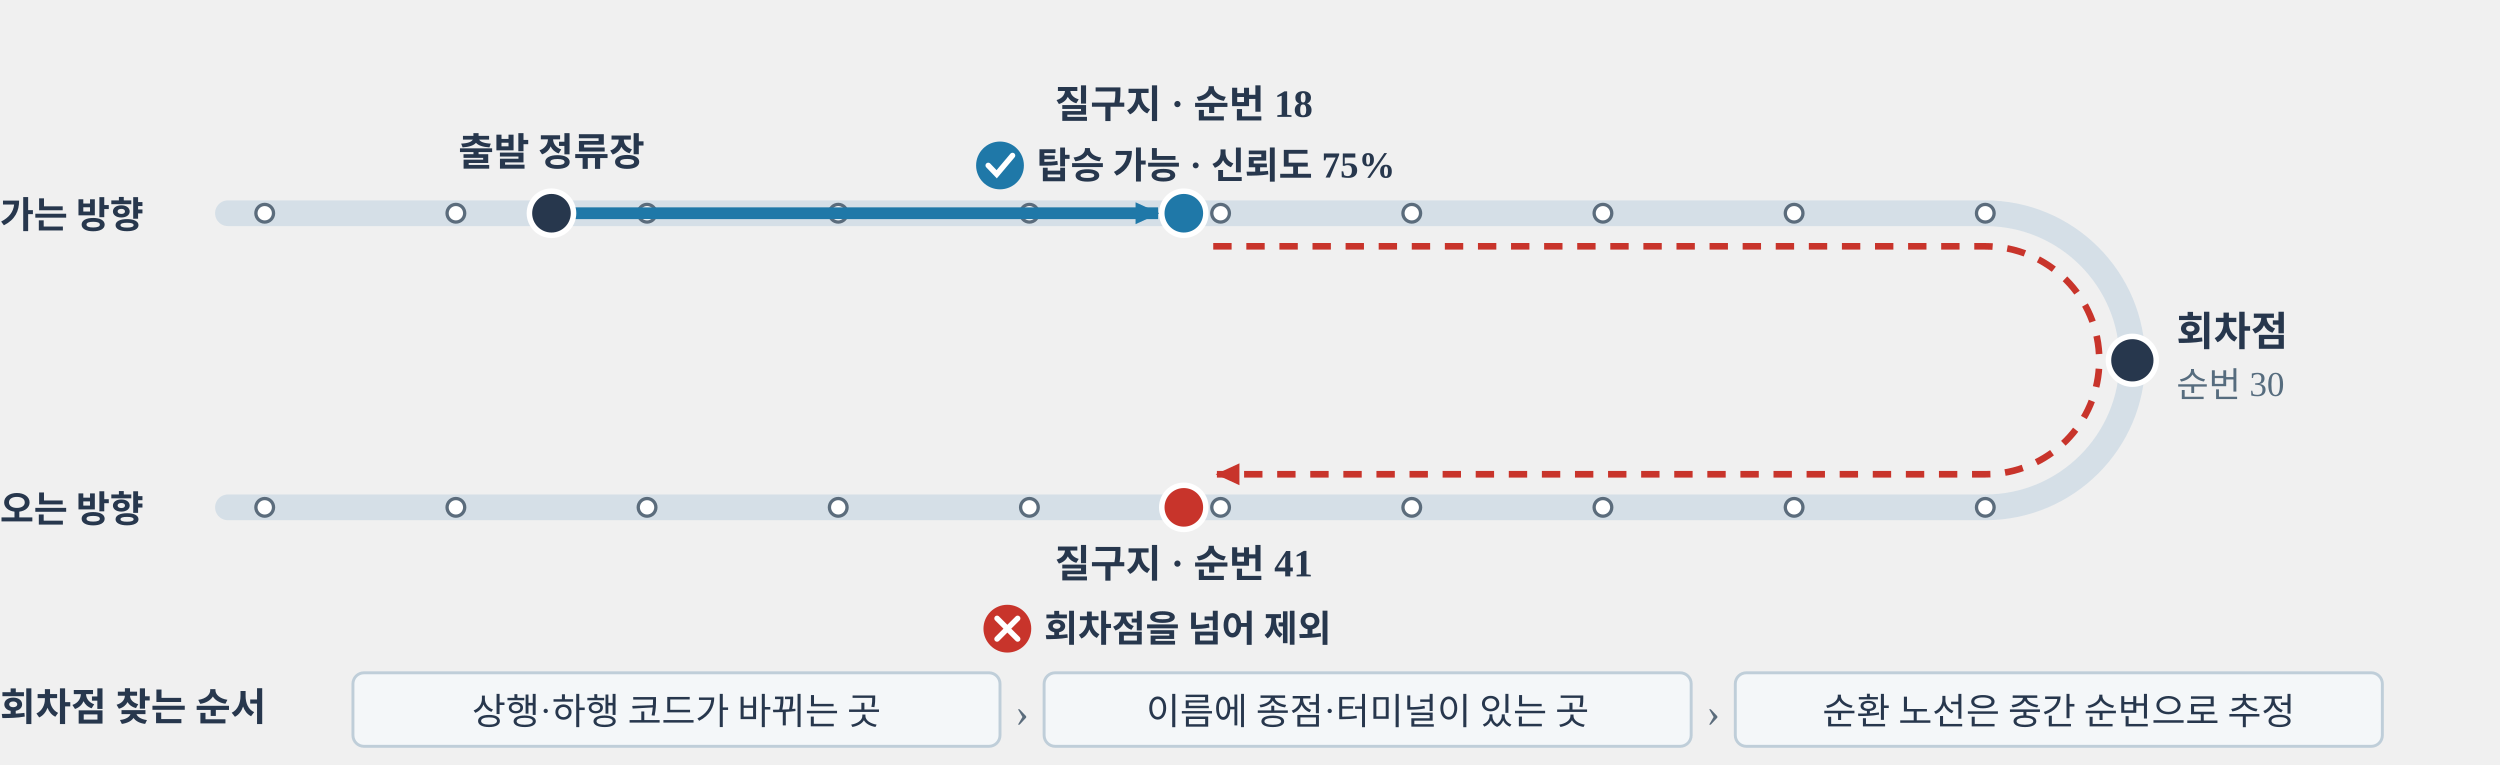
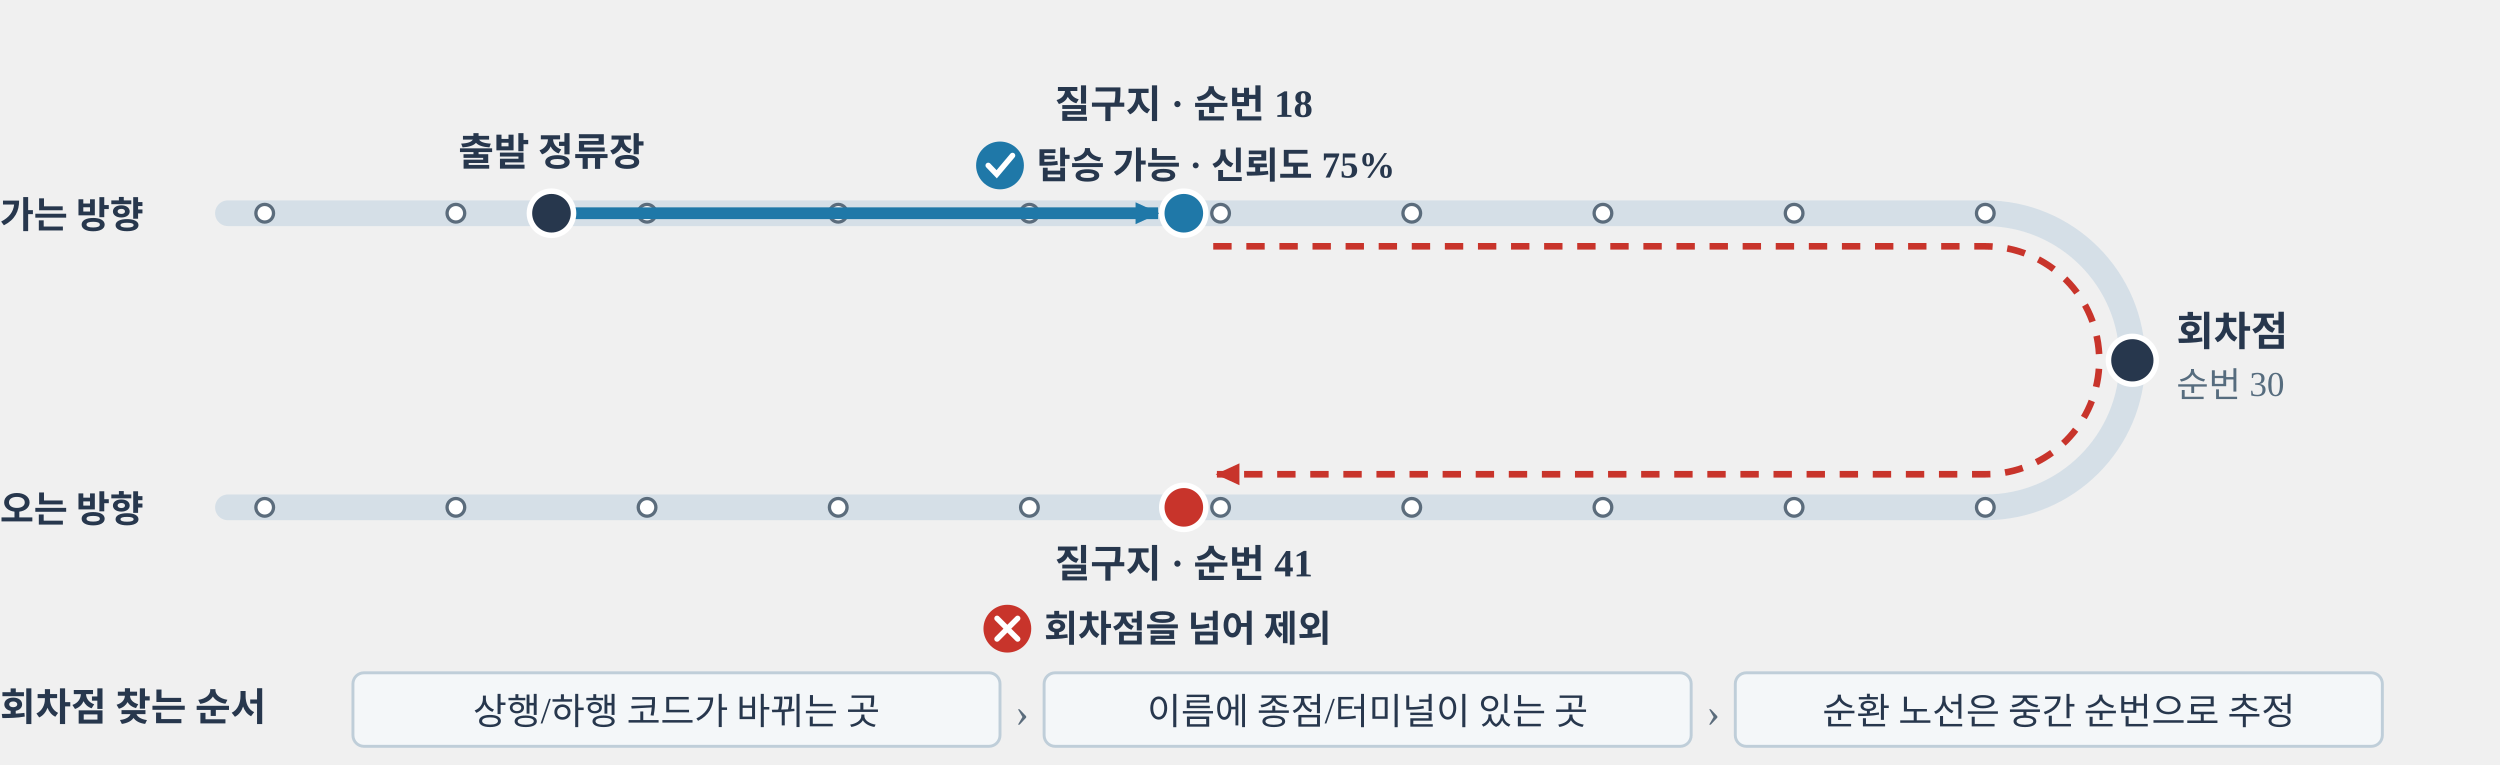
<svg class="bus-fig" viewBox="0 0 680 208" role="img" aria-label="가는 방향과 오는 방향에 같은 이름의 정류장이 있을 때 회차점을 넘지 않는 순번 18 정류장을 선택하고 순번 41 정류장은 제외하는 그림">
  <defs>
    <marker id="bf-line" viewBox="0 0 8 8" refX="7" refY="4" markerWidth="7" markerHeight="7" markerUnits="userSpaceOnUse" orient="auto">
      <path d="M0 0.6L7.4 4L0 7.4z" fill="#5B6C7C" />
    </marker>
    <marker id="bf-good" viewBox="0 0 8 8" refX="7" refY="4" markerWidth="7" markerHeight="7" markerUnits="userSpaceOnUse" orient="auto">
      <path d="M0 0.6L7.4 4L0 7.4z" fill="#1F78A8" />
    </marker>
    <marker id="bf-bad" viewBox="0 0 8 8" refX="7" refY="4" markerWidth="7" markerHeight="7" markerUnits="userSpaceOnUse" orient="auto">
      <path d="M0 0.6L7.4 4L0 7.4z" fill="#C8342B" />
    </marker>
  </defs>
  <path d="M62 58L540 58A40 40 0 0 1 540 138L62 138" fill="none" stroke="#D5DFE7" stroke-width="7" stroke-linecap="round" />
  <circle cx="72" cy="58" r="2.4" fill="#FFFFFF" stroke="#5B6C7C" stroke-width="0.9" />
  <circle cx="72" cy="138" r="2.4" fill="#FFFFFF" stroke="#5B6C7C" stroke-width="0.9" />
  <circle cx="124" cy="58" r="2.4" fill="#FFFFFF" stroke="#5B6C7C" stroke-width="0.9" />
  <circle cx="124" cy="138" r="2.4" fill="#FFFFFF" stroke="#5B6C7C" stroke-width="0.9" />
  <circle cx="176" cy="58" r="2.4" fill="#FFFFFF" stroke="#5B6C7C" stroke-width="0.9" />
  <circle cx="176" cy="138" r="2.4" fill="#FFFFFF" stroke="#5B6C7C" stroke-width="0.9" />
  <circle cx="228" cy="58" r="2.4" fill="#FFFFFF" stroke="#5B6C7C" stroke-width="0.9" />
  <circle cx="228" cy="138" r="2.4" fill="#FFFFFF" stroke="#5B6C7C" stroke-width="0.9" />
  <circle cx="280" cy="58" r="2.4" fill="#FFFFFF" stroke="#5B6C7C" stroke-width="0.9" />
  <circle cx="280" cy="138" r="2.4" fill="#FFFFFF" stroke="#5B6C7C" stroke-width="0.9" />
  <circle cx="332" cy="58" r="2.4" fill="#FFFFFF" stroke="#5B6C7C" stroke-width="0.9" />
  <circle cx="332" cy="138" r="2.4" fill="#FFFFFF" stroke="#5B6C7C" stroke-width="0.9" />
  <circle cx="384" cy="58" r="2.4" fill="#FFFFFF" stroke="#5B6C7C" stroke-width="0.9" />
  <circle cx="384" cy="138" r="2.4" fill="#FFFFFF" stroke="#5B6C7C" stroke-width="0.9" />
  <circle cx="436" cy="58" r="2.4" fill="#FFFFFF" stroke="#5B6C7C" stroke-width="0.9" />
  <circle cx="436" cy="138" r="2.4" fill="#FFFFFF" stroke="#5B6C7C" stroke-width="0.9" />
  <circle cx="488" cy="58" r="2.4" fill="#FFFFFF" stroke="#5B6C7C" stroke-width="0.9" />
  <circle cx="488" cy="138" r="2.4" fill="#FFFFFF" stroke="#5B6C7C" stroke-width="0.9" />
  <circle cx="540" cy="58" r="2.4" fill="#FFFFFF" stroke="#5B6C7C" stroke-width="0.9" />
  <circle cx="540" cy="138" r="2.4" fill="#FFFFFF" stroke="#5B6C7C" stroke-width="0.9" />
  <text x="0" y="62" font-size="10" fill="#27374D" font-weight="700">가는 방향</text>
  <text x="0" y="142" font-size="10" fill="#27374D" font-weight="700">오는 방향</text>
  <path d="M156 58L315 58" fill="none" stroke="#1F78A8" stroke-width="3.2" marker-end="url(#bf-good)" />
  <path d="M330 67L540 67A31 31 0 0 1 540 129L331 129" fill="none" stroke="#C8342B" stroke-width="1.8" stroke-dasharray="5 4" marker-end="url(#bf-bad)" />
  <circle cx="150" cy="58" r="6" fill="#27374D" stroke="#FFFFFF" stroke-width="1.5" />
  <text x="150" y="45" font-size="10.5" fill="#27374D" font-weight="700" text-anchor="middle">출발 정류장</text>
  <circle cx="322" cy="58" r="6" fill="#1F78A8" stroke="#FFFFFF" stroke-width="1.5" />
  <circle cx="322" cy="138" r="6" fill="#C8342B" stroke="#FFFFFF" stroke-width="1.5" />
  <text x="322" y="32" font-size="10.5" fill="#27374D" font-weight="700" text-anchor="middle">질구지 · 순번 18</text>
  <circle cx="272" cy="45" r="6.5" fill="#1F78A8" stroke="none" stroke-width="0.8" />
  <path d="M268.8 45L271.1 47.4L275.4 42.3" fill="none" stroke="#FFFFFF" stroke-width="1.5" stroke-linecap="round" />
  <text x="282" y="48.5" font-size="10" fill="#27374D" font-weight="700">탑승 가능 · 신뢰도 75%</text>
  <text x="322" y="157" font-size="10.5" fill="#27374D" font-weight="700" text-anchor="middle">질구지 · 순번 41</text>
  <circle cx="274" cy="171" r="6.5" fill="#C8342B" stroke="none" stroke-width="0.8" />
  <path d="M271.2 168.2L276.8 173.8M276.8 168.2L271.2 173.8" fill="none" stroke="#FFFFFF" stroke-width="1.5" stroke-linecap="round" />
  <text x="284" y="174.5" font-size="10" fill="#27374D" font-weight="700">회차점을 넘어 제외</text>
  <circle cx="580" cy="98" r="6.5" fill="#27374D" stroke="#FFFFFF" stroke-width="1.5" />
  <text x="592" y="94" font-size="11" fill="#27374D" font-weight="700">회차점</text>
  <text x="592" y="108" font-size="9.5" fill="#566C7E">순번 30</text>
  <text x="0" y="196" font-size="10.5" fill="#27374D" font-weight="700">회차점 찾는 순서</text>
  <rect x="96" y="183" width="176" height="20" rx="3" fill="#F4F7F9" stroke="#BFCED9" stroke-width="0.8" />
-   <text x="184" y="197" font-size="10" fill="#27374D" text-anchor="middle">상행·하행 코드가 바뀌는 곳</text>
+   <text x="184" y="197" font-size="10" fill="#27374D" text-anchor="middle">상행/하행 코드가 바뀌는 곳</text>
  <text x="278" y="197.5" font-size="11" fill="#5B6C7C" text-anchor="middle">›</text>
  <rect x="284" y="183" width="176" height="20" rx="3" fill="#F4F7F9" stroke="#BFCED9" stroke-width="0.8" />
-   <text x="372" y="197" font-size="10" fill="#27374D" text-anchor="middle">이름에 종점·터미널이 있는 곳</text>
+   <text x="372" y="197" font-size="10" fill="#27374D" text-anchor="middle">이름에 종점/터미널이 있는 곳</text>
  <text x="466" y="197.5" font-size="11" fill="#5B6C7C" text-anchor="middle">›</text>
  <rect x="472" y="183" width="176" height="20" rx="3" fill="#F4F7F9" stroke="#BFCED9" stroke-width="0.8" />
  <text x="560" y="197" font-size="10" fill="#27374D" text-anchor="middle">순환 노선은 중간 순번으로 추정</text>
</svg>
